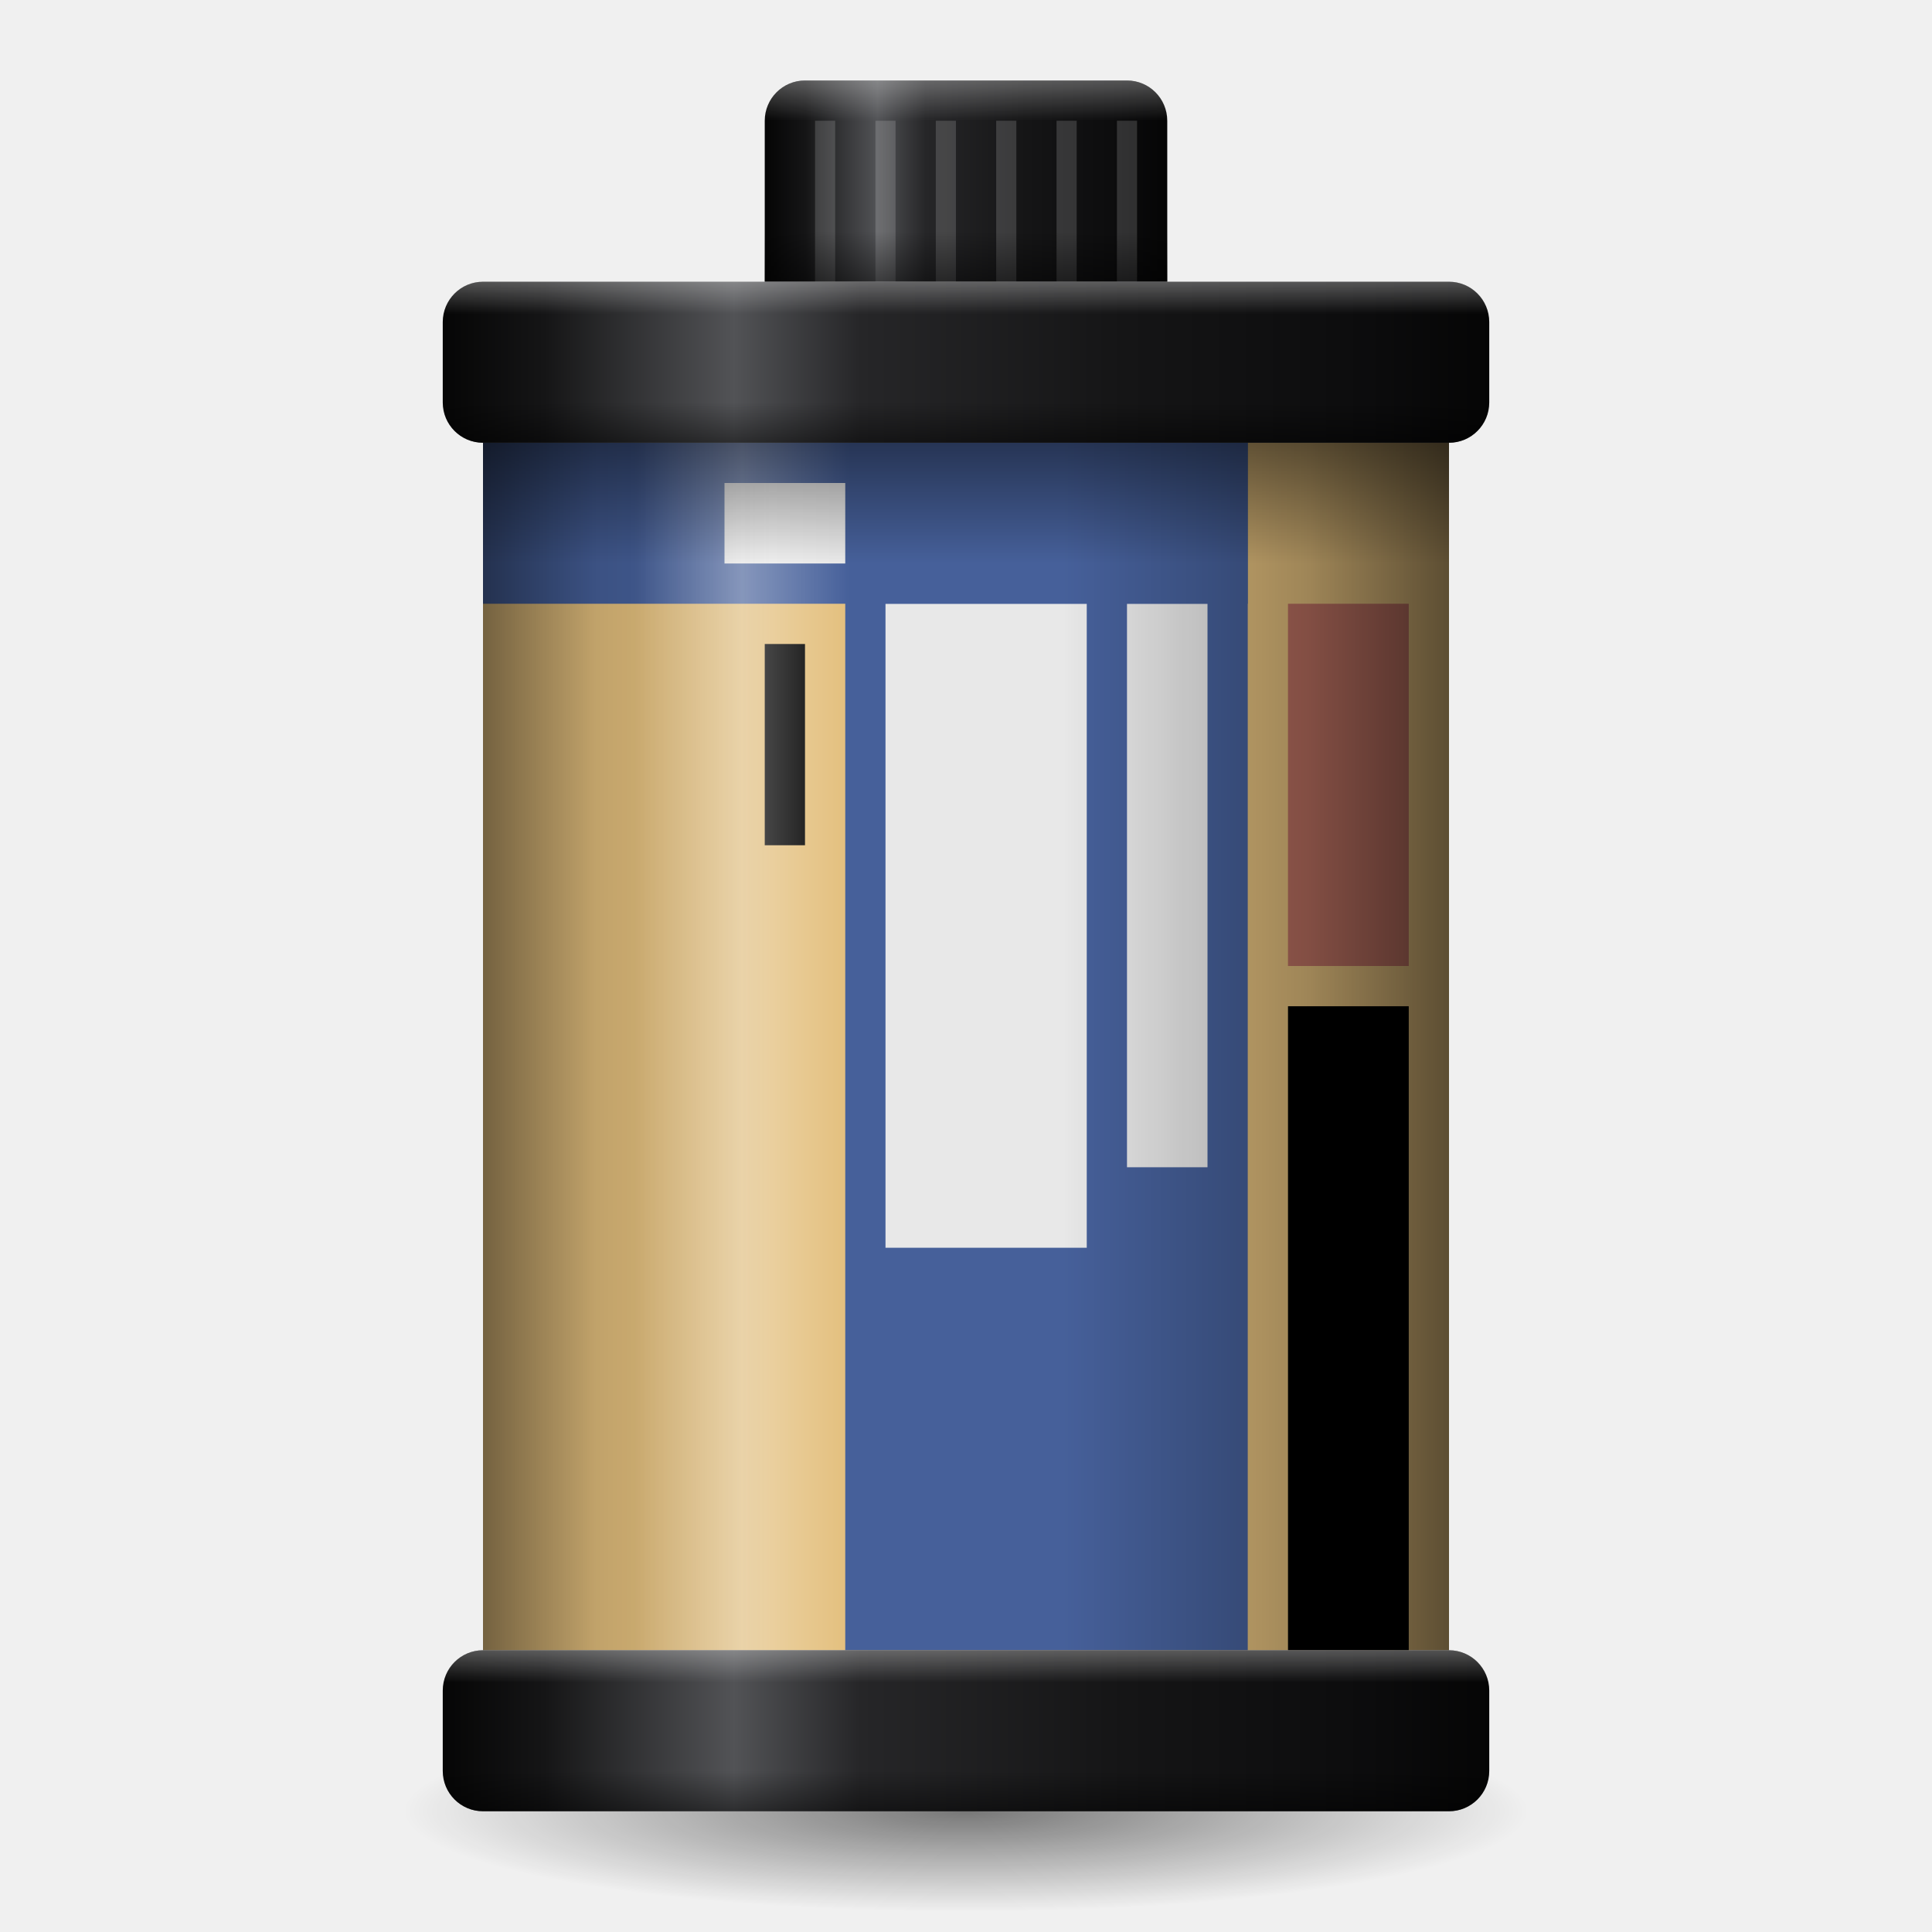
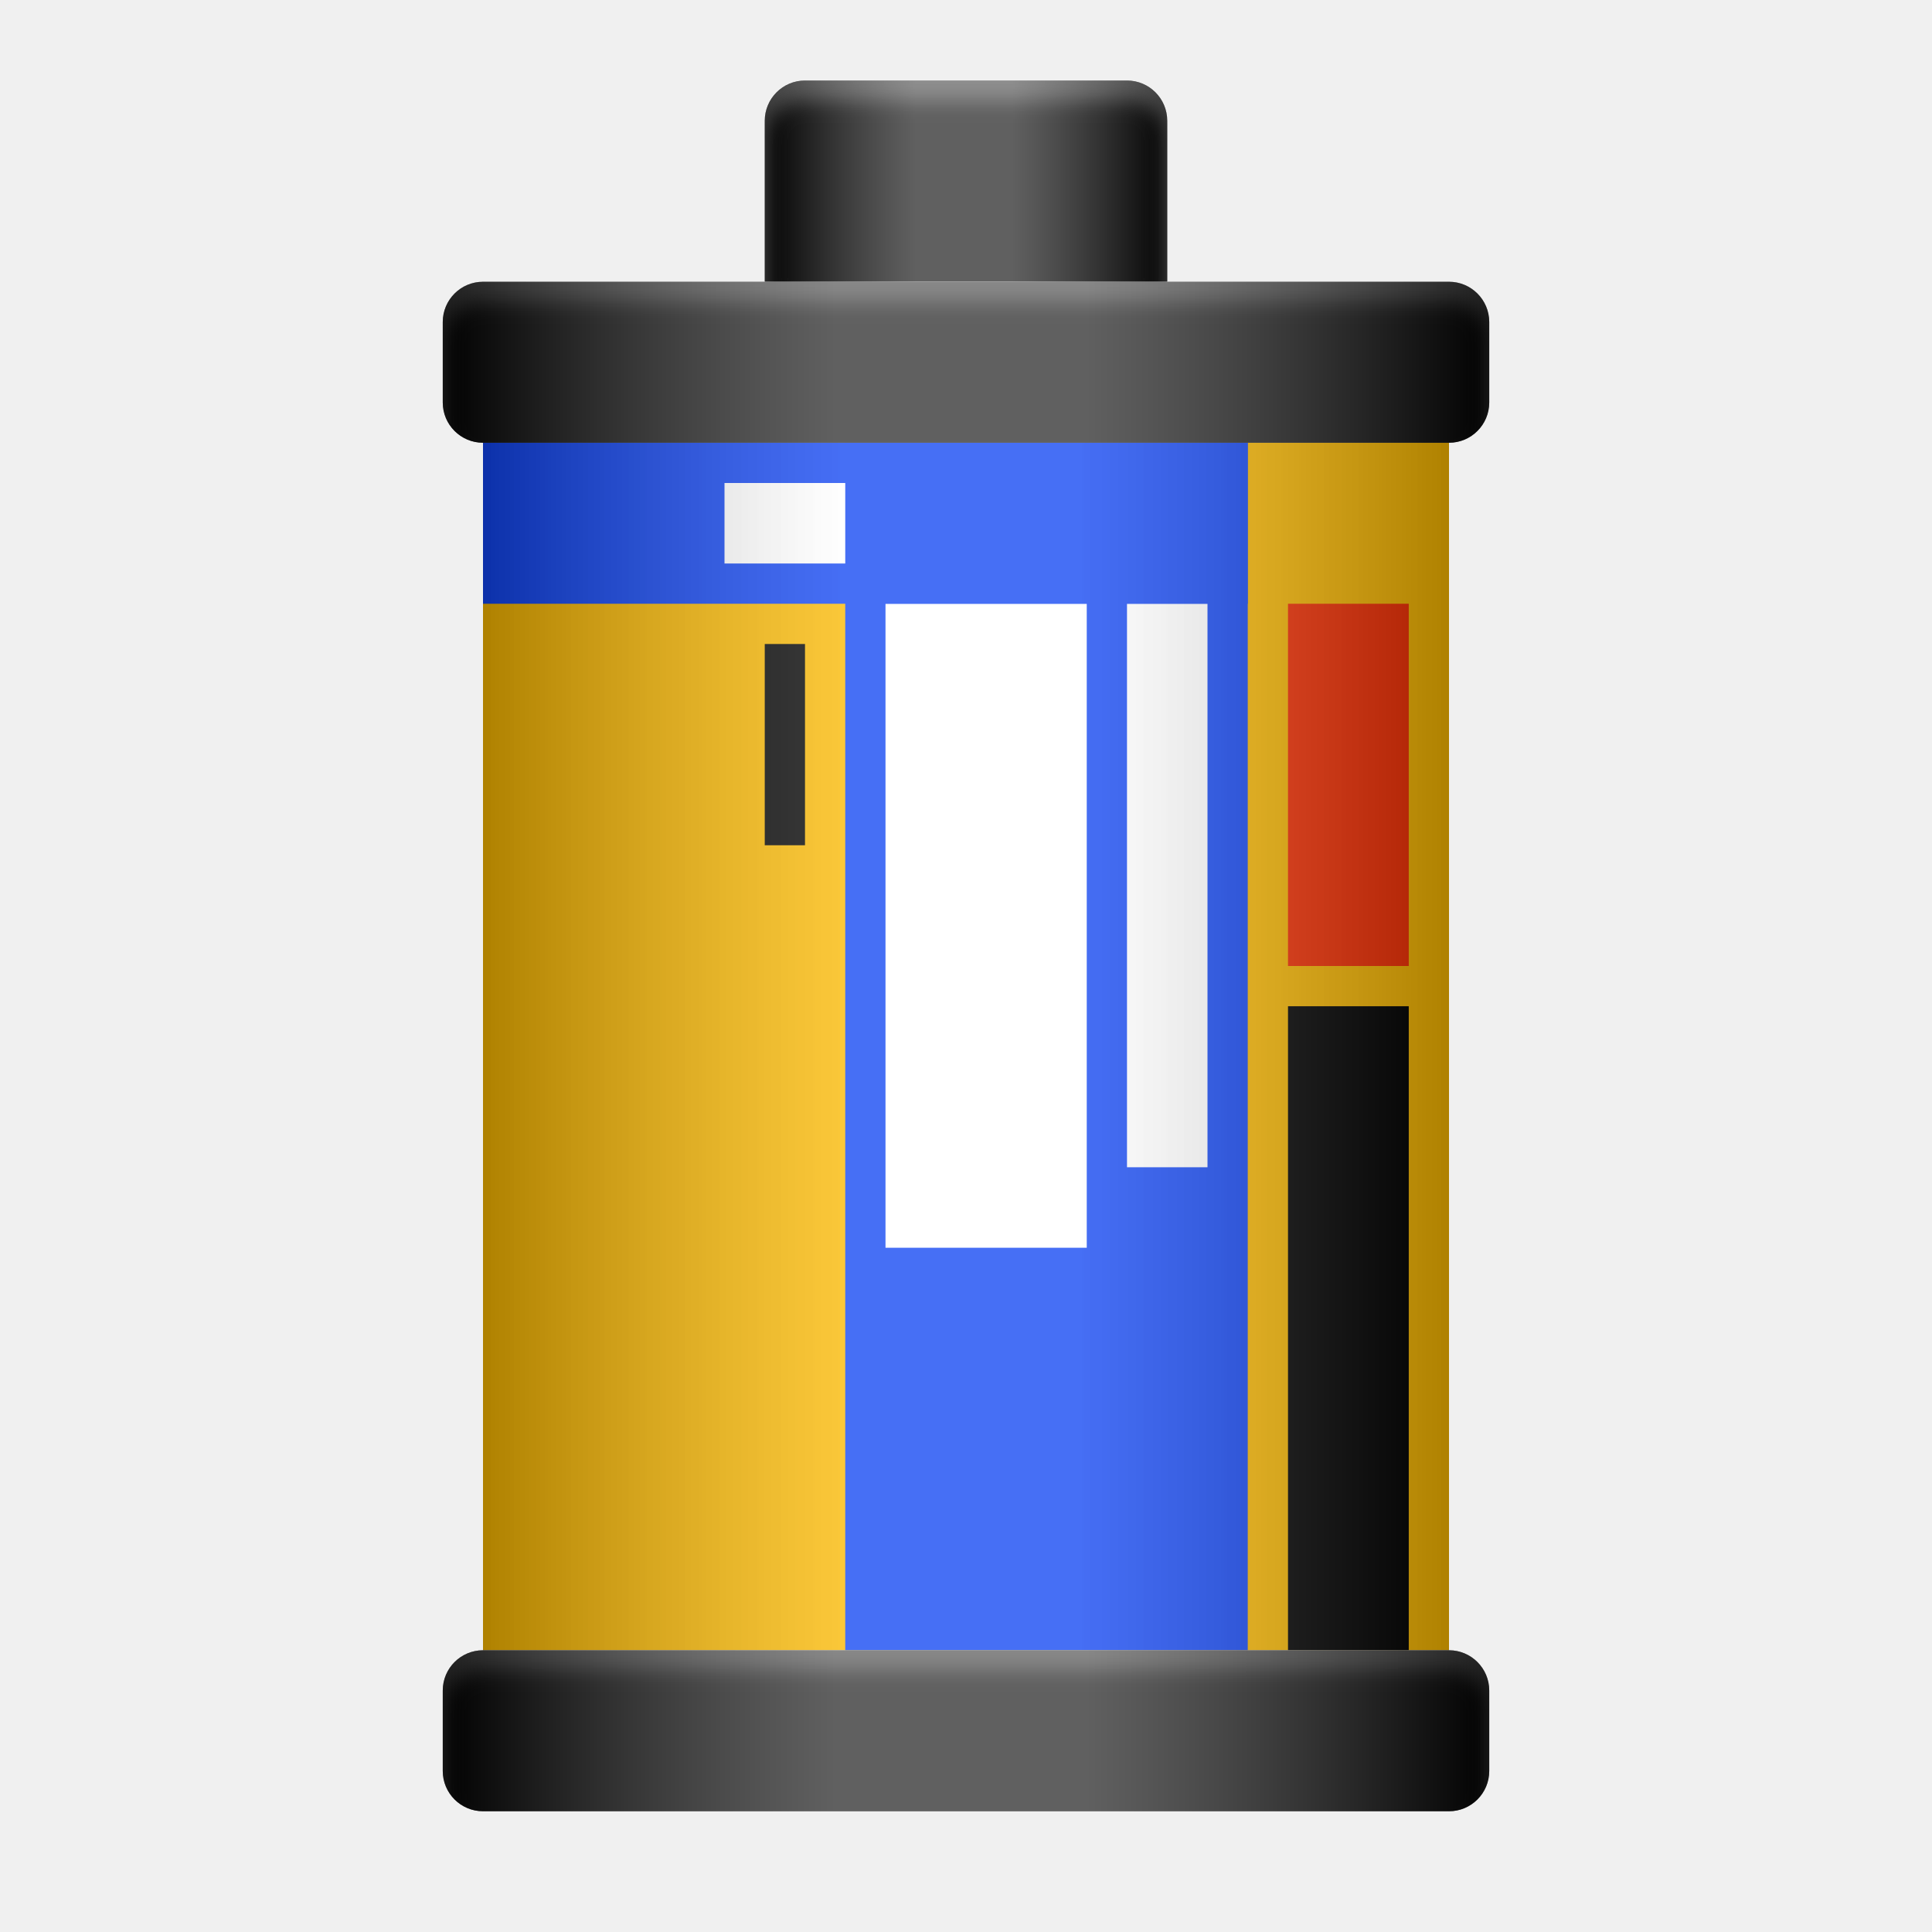
<svg xmlns="http://www.w3.org/2000/svg" width="48" height="48" viewBox="0 0 48 48" fill="none">
-   <ellipse cx="24" cy="45" rx="14" ry="2.5" fill="url(#oni-ground)" />
-   <path d="M19 3C19 2.448 19.448 2 20 2H28C28.552 2 29 2.448 29 3V7H19V3Z" fill="url(#oni-metal)" />
-   <path d="M20.5 3V7M22 3V7M23.5 3V7M25 3V7M26.5 3V7M28 3V7" stroke="#FFFFFF" stroke-opacity="0.16" stroke-width="0.5" />
-   <path d="M19 3C19 2.448 19.448 2 20 2H28C28.552 2 29 2.448 29 3V7H19V3Z" fill="url(#oni-roll)" />
-   <rect x="12" y="11" width="24" height="30" fill="#E3BF7D" />
-   <rect x="21" y="11" width="10" height="30" fill="#46609A" />
-   <rect x="32" y="15" width="3" height="9" fill="#BB7061" />
-   <rect x="32" y="25" width="3" height="16" fill="#000000" />
-   <rect x="22" y="15" width="5" height="16" fill="#E8E8E8" />
-   <rect x="28" y="15" width="2" height="14" fill="#E8E8E8" />
-   <rect x="31" y="11" width="4" height="19" transform="rotate(90 31 11)" fill="#46609A" />
-   <rect x="18" y="12" width="3" height="2" fill="#E8E8E8" />
-   <rect x="19" y="16" width="1" height="5" fill="#000000" />
-   <rect x="12" y="11" width="24" height="30" fill="url(#oni-round)" />
-   <rect x="12" y="11" width="24" height="30" fill="url(#oni-gleam)" />
-   <rect x="12" y="11" width="24" height="3" fill="url(#oni-under)" />
-   <path d="M11 8C11 7.448 11.448 7 12 7H36C36.552 7 37 7.448 37 8V10C37 10.552 36.552 11 36 11H12C11.448 11 11 10.552 11 10V8Z" fill="url(#oni-metal)" />
-   <path d="M11 42C11 41.448 11.448 41 12 41H36C36.552 41 37 41.448 37 42V44C37 44.552 36.552 45 36 45H12C11.448 45 11 44.552 11 44V42Z" fill="url(#oni-metal)" />
-   <path d="M11 8C11 7.448 11.448 7 12 7H36C36.552 7 37 7.448 37 8V10C37 10.552 36.552 11 36 11H12C11.448 11 11 10.552 11 10V8Z" fill="url(#oni-roll)" />
-   <path d="M11 42C11 41.448 11.448 41 12 41H36C36.552 41 37 41.448 37 42V44C37 44.552 36.552 45 36 45H12C11.448 45 11 44.552 11 44V42Z" fill="url(#oni-roll)" />
+   <g filter="url(#filter0_i_235_984)">
+     <path d="M19 3C19 2.448 19.448 2 20 2H28C28.552 2 29 2.448 29 3V7H19V3Z" fill="black" />
+   </g>
+   <rect x="12" y="11" width="24" height="30" fill="#FAB800" />
+   <rect x="21" y="11" width="10" height="30" fill="#1145F2" />
+   <rect x="32" y="15" width="3" height="9" fill="#F42D00" />
+   <rect x="32" y="25" width="3" height="16" fill="black" />
+   <rect x="22" y="15" width="5" height="16" fill="white" />
+   <rect x="28" y="15" width="2" height="14" fill="white" />
+   <rect x="31" y="11" width="4" height="19" transform="rotate(90 31 11)" fill="#1145F2" />
+   <g filter="url(#filter1_i_235_984)">
+     <path d="M11 8C11 7.448 11.448 7 12 7H36C36.552 7 37 7.448 37 8V10C37 10.552 36.552 11 36 11H12C11.448 11 11 10.552 11 10V8Z" fill="black" />
+     <path d="M11 42C11 41.448 11.448 41 12 41H36C36.552 41 37 41.448 37 42V44C37 44.552 36.552 45 36 45H12C11.448 45 11 44.552 11 44V42Z" fill="black" />
+   </g>
+   <rect x="18" y="12" width="3" height="2" fill="white" />
+   <rect x="19" y="16" width="1" height="5" fill="black" />
+   <g opacity="0.5" filter="url(#filter2_i_235_984)">
+     <path d="M19 3C19 2.448 19.448 2 20 2H28C28.552 2 29 2.448 29 3V7H19V3Z" fill="url(#paint0_linear_235_984)" />
+   </g>
+   <rect opacity="0.3" x="12" y="11" width="24" height="30" fill="url(#paint1_linear_235_984)" />
+   <g opacity="0.5">
+     <path d="M11 8C11 7.448 11.448 7 12 7H36C36.552 7 37 7.448 37 8V10C37 10.552 36.552 11 36 11H12C11.448 11 11 10.552 11 10V8Z" fill="url(#paint2_linear_235_984)" />
+     <path d="M11 42C11 41.448 11.448 41 12 41H36C36.552 41 37 41.448 37 42V44C37 44.552 36.552 45 36 45H12C11.448 45 11 44.552 11 44V42Z" fill="url(#paint3_linear_235_984)" />
+   </g>
  <defs>
-     <radialGradient id="oni-ground" cx="0.5" cy="0.5" r="0.5">
-       <stop stop-color="#000000" stop-opacity="0.5" />
-       <stop offset="1" stop-color="#000000" stop-opacity="0" />
-     </radialGradient>
-     <linearGradient id="oni-metal" x1="0" y1="0" x2="1" y2="0">
-       <stop offset="0" stop-color="#050505" />
-       <stop offset="0.1" stop-color="#151516" />
-       <stop offset="0.28" stop-color="#525356" />
-       <stop offset="0.4" stop-color="#262628" />
-       <stop offset="0.65" stop-color="#151516" />
-       <stop offset="0.88" stop-color="#0C0C0D" />
-       <stop offset="1" stop-color="#050505" />
+     <filter id="filter0_i_235_984" x="19" y="2" width="10" height="5.5" filterUnits="userSpaceOnUse" color-interpolation-filters="sRGB">
+       <feFlood flood-opacity="0" result="BackgroundImageFix" />
+       <feBlend mode="normal" in="SourceGraphic" in2="BackgroundImageFix" result="shape" />
+       <feColorMatrix in="SourceAlpha" type="matrix" values="0 0 0 0 0 0 0 0 0 0 0 0 0 0 0 0 0 0 127 0" result="hardAlpha" />
+       <feOffset dy="0.5" />
+       <feGaussianBlur stdDeviation="0.25" />
+       <feComposite in2="hardAlpha" operator="arithmetic" k2="-1" k3="1" />
+       <feColorMatrix type="matrix" values="0 0 0 0 1 0 0 0 0 1 0 0 0 0 1 0 0 0 0.25 0" />
+       <feBlend mode="normal" in2="shape" result="effect1_innerShadow_235_984" />
+     </filter>
+     <filter id="filter1_i_235_984" x="11" y="7" width="26" height="38.5" filterUnits="userSpaceOnUse" color-interpolation-filters="sRGB">
+       <feFlood flood-opacity="0" result="BackgroundImageFix" />
+       <feBlend mode="normal" in="SourceGraphic" in2="BackgroundImageFix" result="shape" />
+       <feColorMatrix in="SourceAlpha" type="matrix" values="0 0 0 0 0 0 0 0 0 0 0 0 0 0 0 0 0 0 127 0" result="hardAlpha" />
+       <feOffset dy="0.5" />
+       <feGaussianBlur stdDeviation="0.25" />
+       <feComposite in2="hardAlpha" operator="arithmetic" k2="-1" k3="1" />
+       <feColorMatrix type="matrix" values="0 0 0 0 1 0 0 0 0 1 0 0 0 0 1 0 0 0 0.25 0" />
+       <feBlend mode="normal" in2="shape" result="effect1_innerShadow_235_984" />
+     </filter>
+     <filter id="filter2_i_235_984" x="19" y="2" width="10" height="5.5" filterUnits="userSpaceOnUse" color-interpolation-filters="sRGB">
+       <feFlood flood-opacity="0" result="BackgroundImageFix" />
+       <feBlend mode="normal" in="SourceGraphic" in2="BackgroundImageFix" result="shape" />
+       <feColorMatrix in="SourceAlpha" type="matrix" values="0 0 0 0 0 0 0 0 0 0 0 0 0 0 0 0 0 0 127 0" result="hardAlpha" />
+       <feOffset dy="0.5" />
+       <feGaussianBlur stdDeviation="0.25" />
+       <feComposite in2="hardAlpha" operator="arithmetic" k2="-1" k3="1" />
+       <feColorMatrix type="matrix" values="0 0 0 0 1 0 0 0 0 1 0 0 0 0 1 0 0 0 0.25 0" />
+       <feBlend mode="normal" in2="shape" result="effect1_innerShadow_235_984" />
+     </filter>
+     <linearGradient id="paint0_linear_235_984" x1="19" y1="8.842" x2="29" y2="8.842" gradientUnits="userSpaceOnUse">
+       <stop />
+       <stop offset="0.375" stop-color="white" stop-opacity="0.75" />
+       <stop offset="0.615" stop-color="white" stop-opacity="0.75" />
+       <stop offset="1" />
    </linearGradient>
-     <linearGradient id="oni-roll" x1="0" y1="0" x2="0" y2="1">
-       <stop stop-color="#FFFFFF" stop-opacity="0.3" />
-       <stop offset="0.2" stop-color="#FFFFFF" stop-opacity="0" />
-       <stop offset="0.75" stop-color="#000000" stop-opacity="0" />
-       <stop offset="1" stop-color="#000000" stop-opacity="0.45" />
+     <linearGradient id="paint1_linear_235_984" x1="12" y1="146" x2="36" y2="146" gradientUnits="userSpaceOnUse">
+       <stop />
+       <stop offset="0.375" stop-color="white" stop-opacity="0.75" />
+       <stop offset="0.615" stop-color="white" stop-opacity="0.75" />
+       <stop offset="1" />
    </linearGradient>
-     <linearGradient id="oni-round" x1="0" y1="0" x2="1" y2="0">
-       <stop stop-color="#000000" stop-opacity="0.5" />
-       <stop offset="0.12" stop-color="#000000" stop-opacity="0.15" />
-       <stop offset="0.3" stop-color="#000000" stop-opacity="0" />
-       <stop offset="0.6" stop-color="#000000" stop-opacity="0" />
-       <stop offset="0.85" stop-color="#000000" stop-opacity="0.3" />
-       <stop offset="1" stop-color="#000000" stop-opacity="0.6" />
+     <linearGradient id="paint2_linear_235_984" x1="11" y1="59" x2="37" y2="59" gradientUnits="userSpaceOnUse">
+       <stop />
+       <stop offset="0.375" stop-color="white" stop-opacity="0.75" />
+       <stop offset="0.615" stop-color="white" stop-opacity="0.75" />
+       <stop offset="1" />
    </linearGradient>
-     <linearGradient id="oni-gleam" x1="0" y1="0" x2="1" y2="0">
-       <stop offset="0.16" stop-color="#FFFFFF" stop-opacity="0" />
-       <stop offset="0.27" stop-color="#FFFFFF" stop-opacity="0.35" />
-       <stop offset="0.38" stop-color="#FFFFFF" stop-opacity="0" />
-     </linearGradient>
-     <linearGradient id="oni-under" x1="0" y1="0" x2="0" y2="1">
-       <stop stop-color="#000000" stop-opacity="0.45" />
-       <stop offset="1" stop-color="#000000" stop-opacity="0" />
+     <linearGradient id="paint3_linear_235_984" x1="11" y1="59" x2="37" y2="59" gradientUnits="userSpaceOnUse">
+       <stop />
+       <stop offset="0.375" stop-color="white" stop-opacity="0.75" />
+       <stop offset="0.615" stop-color="white" stop-opacity="0.75" />
+       <stop offset="1" />
    </linearGradient>
  </defs>
</svg>
